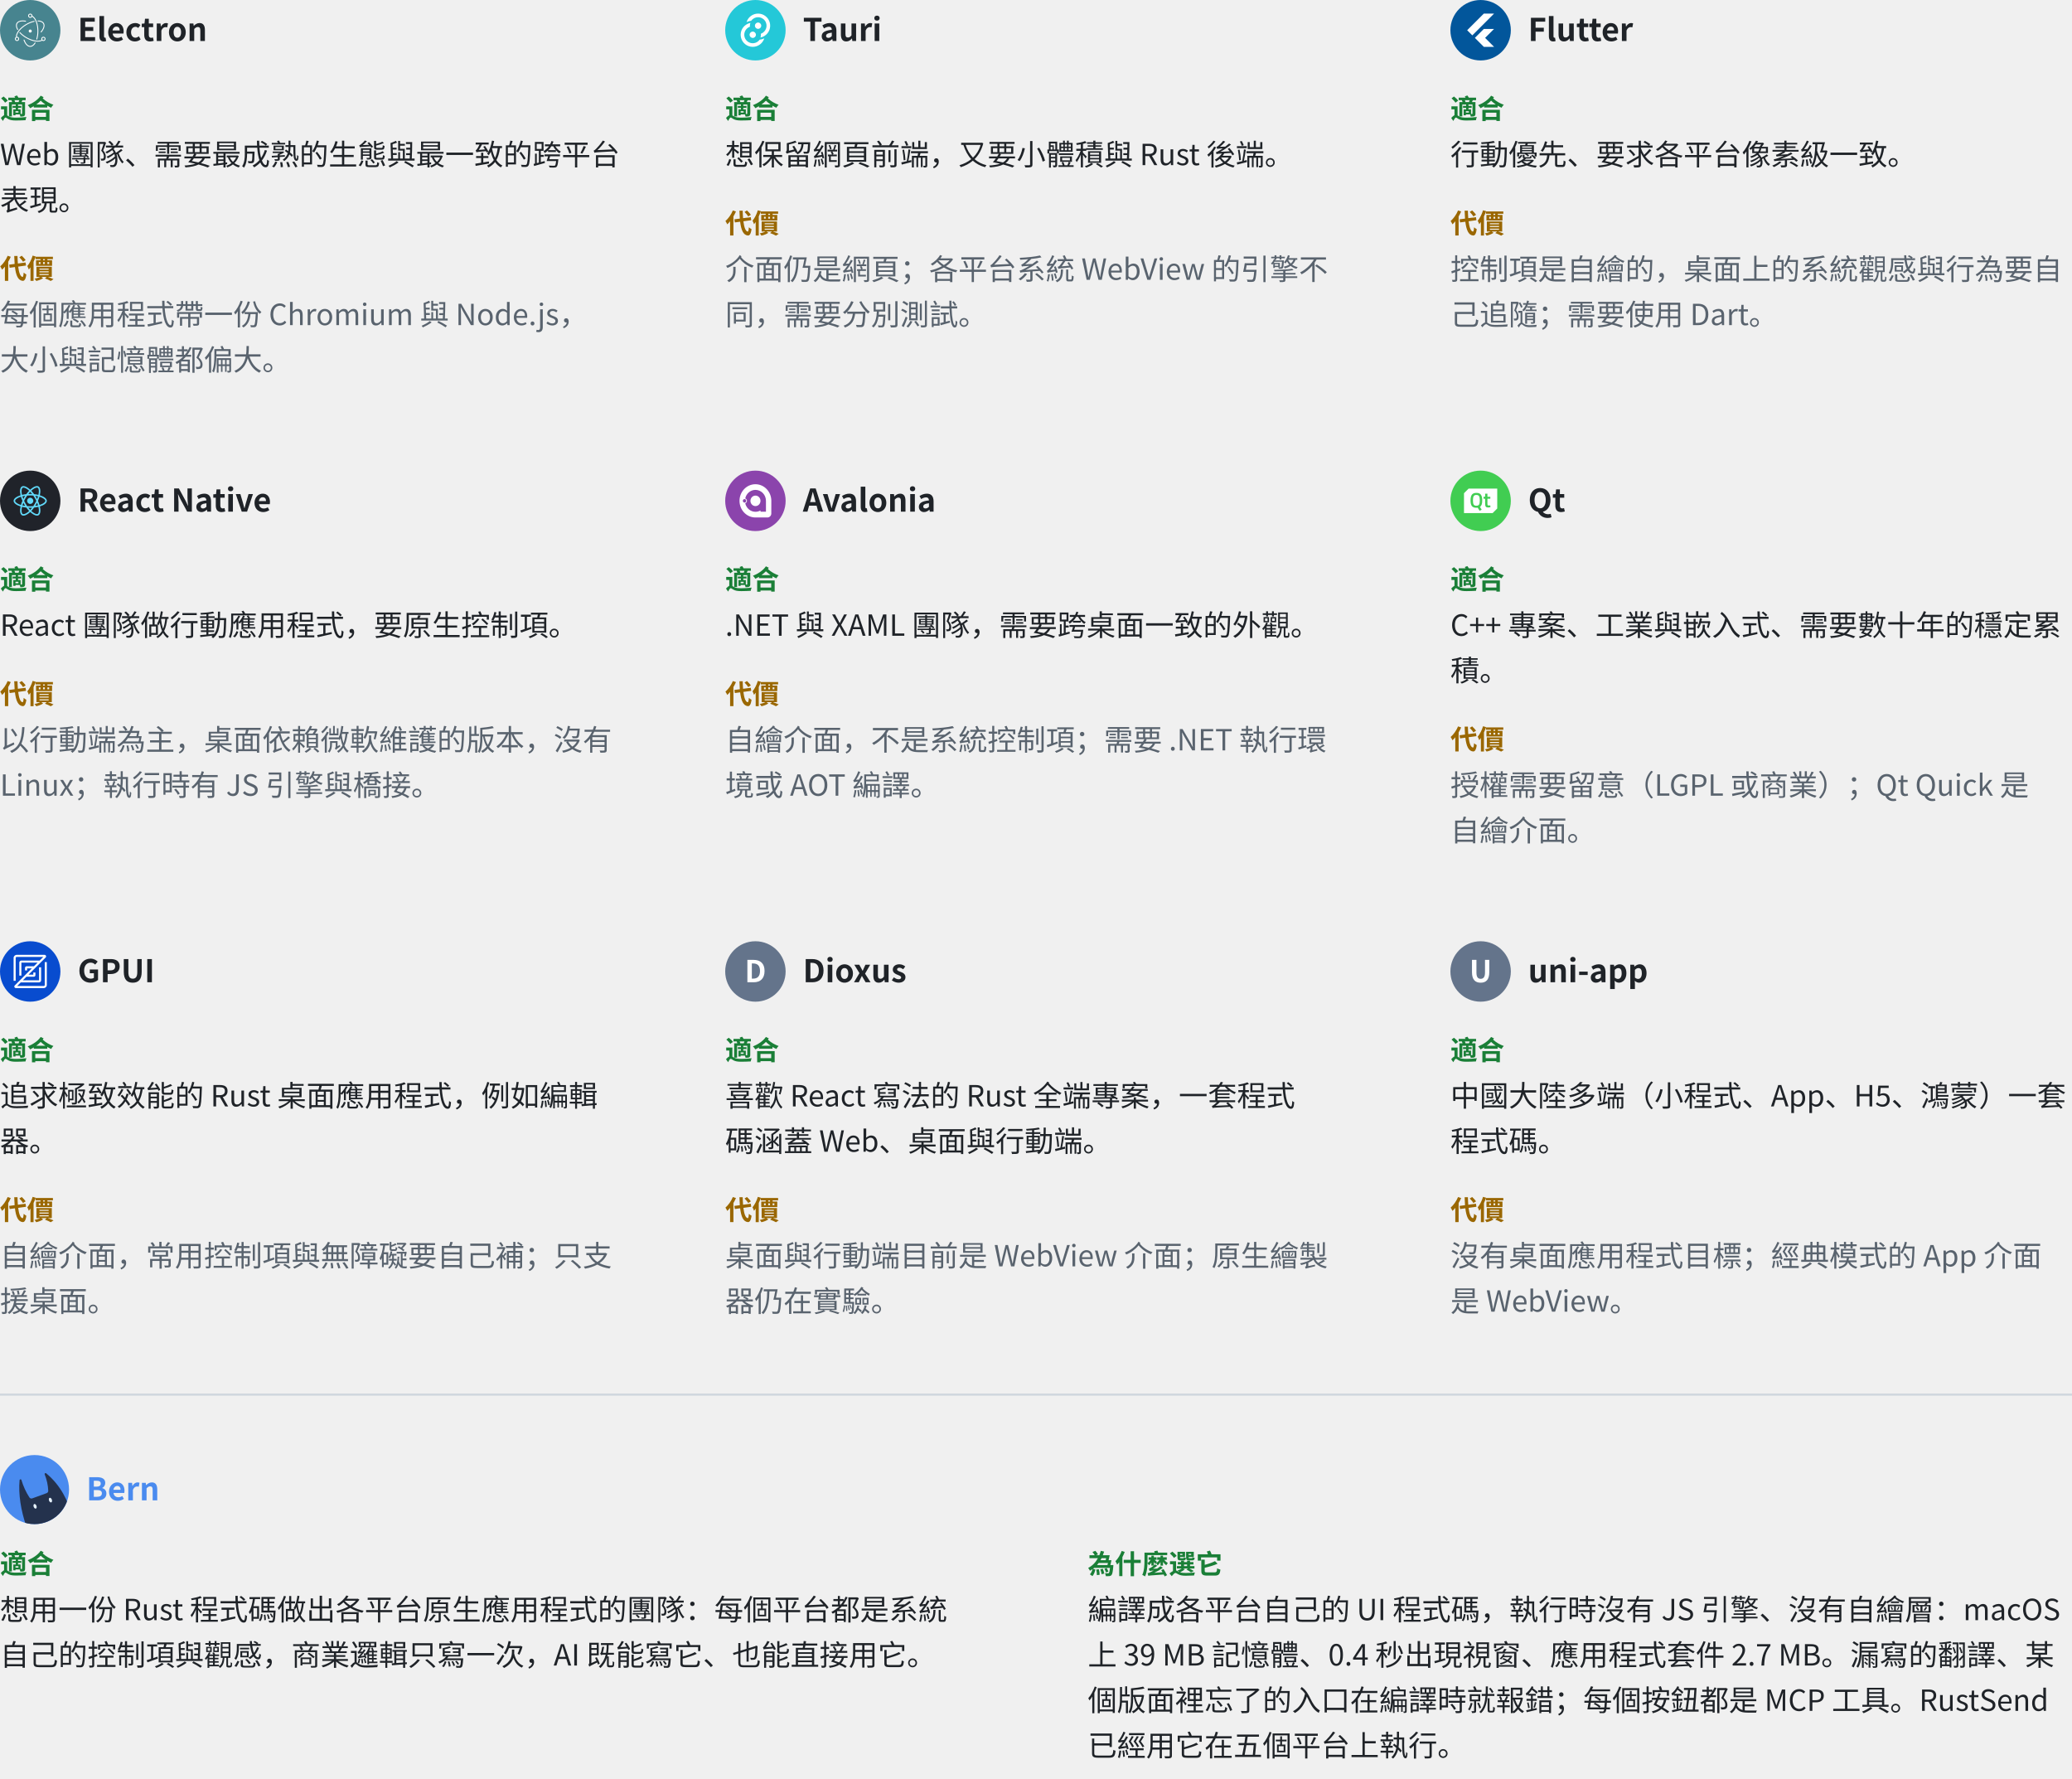
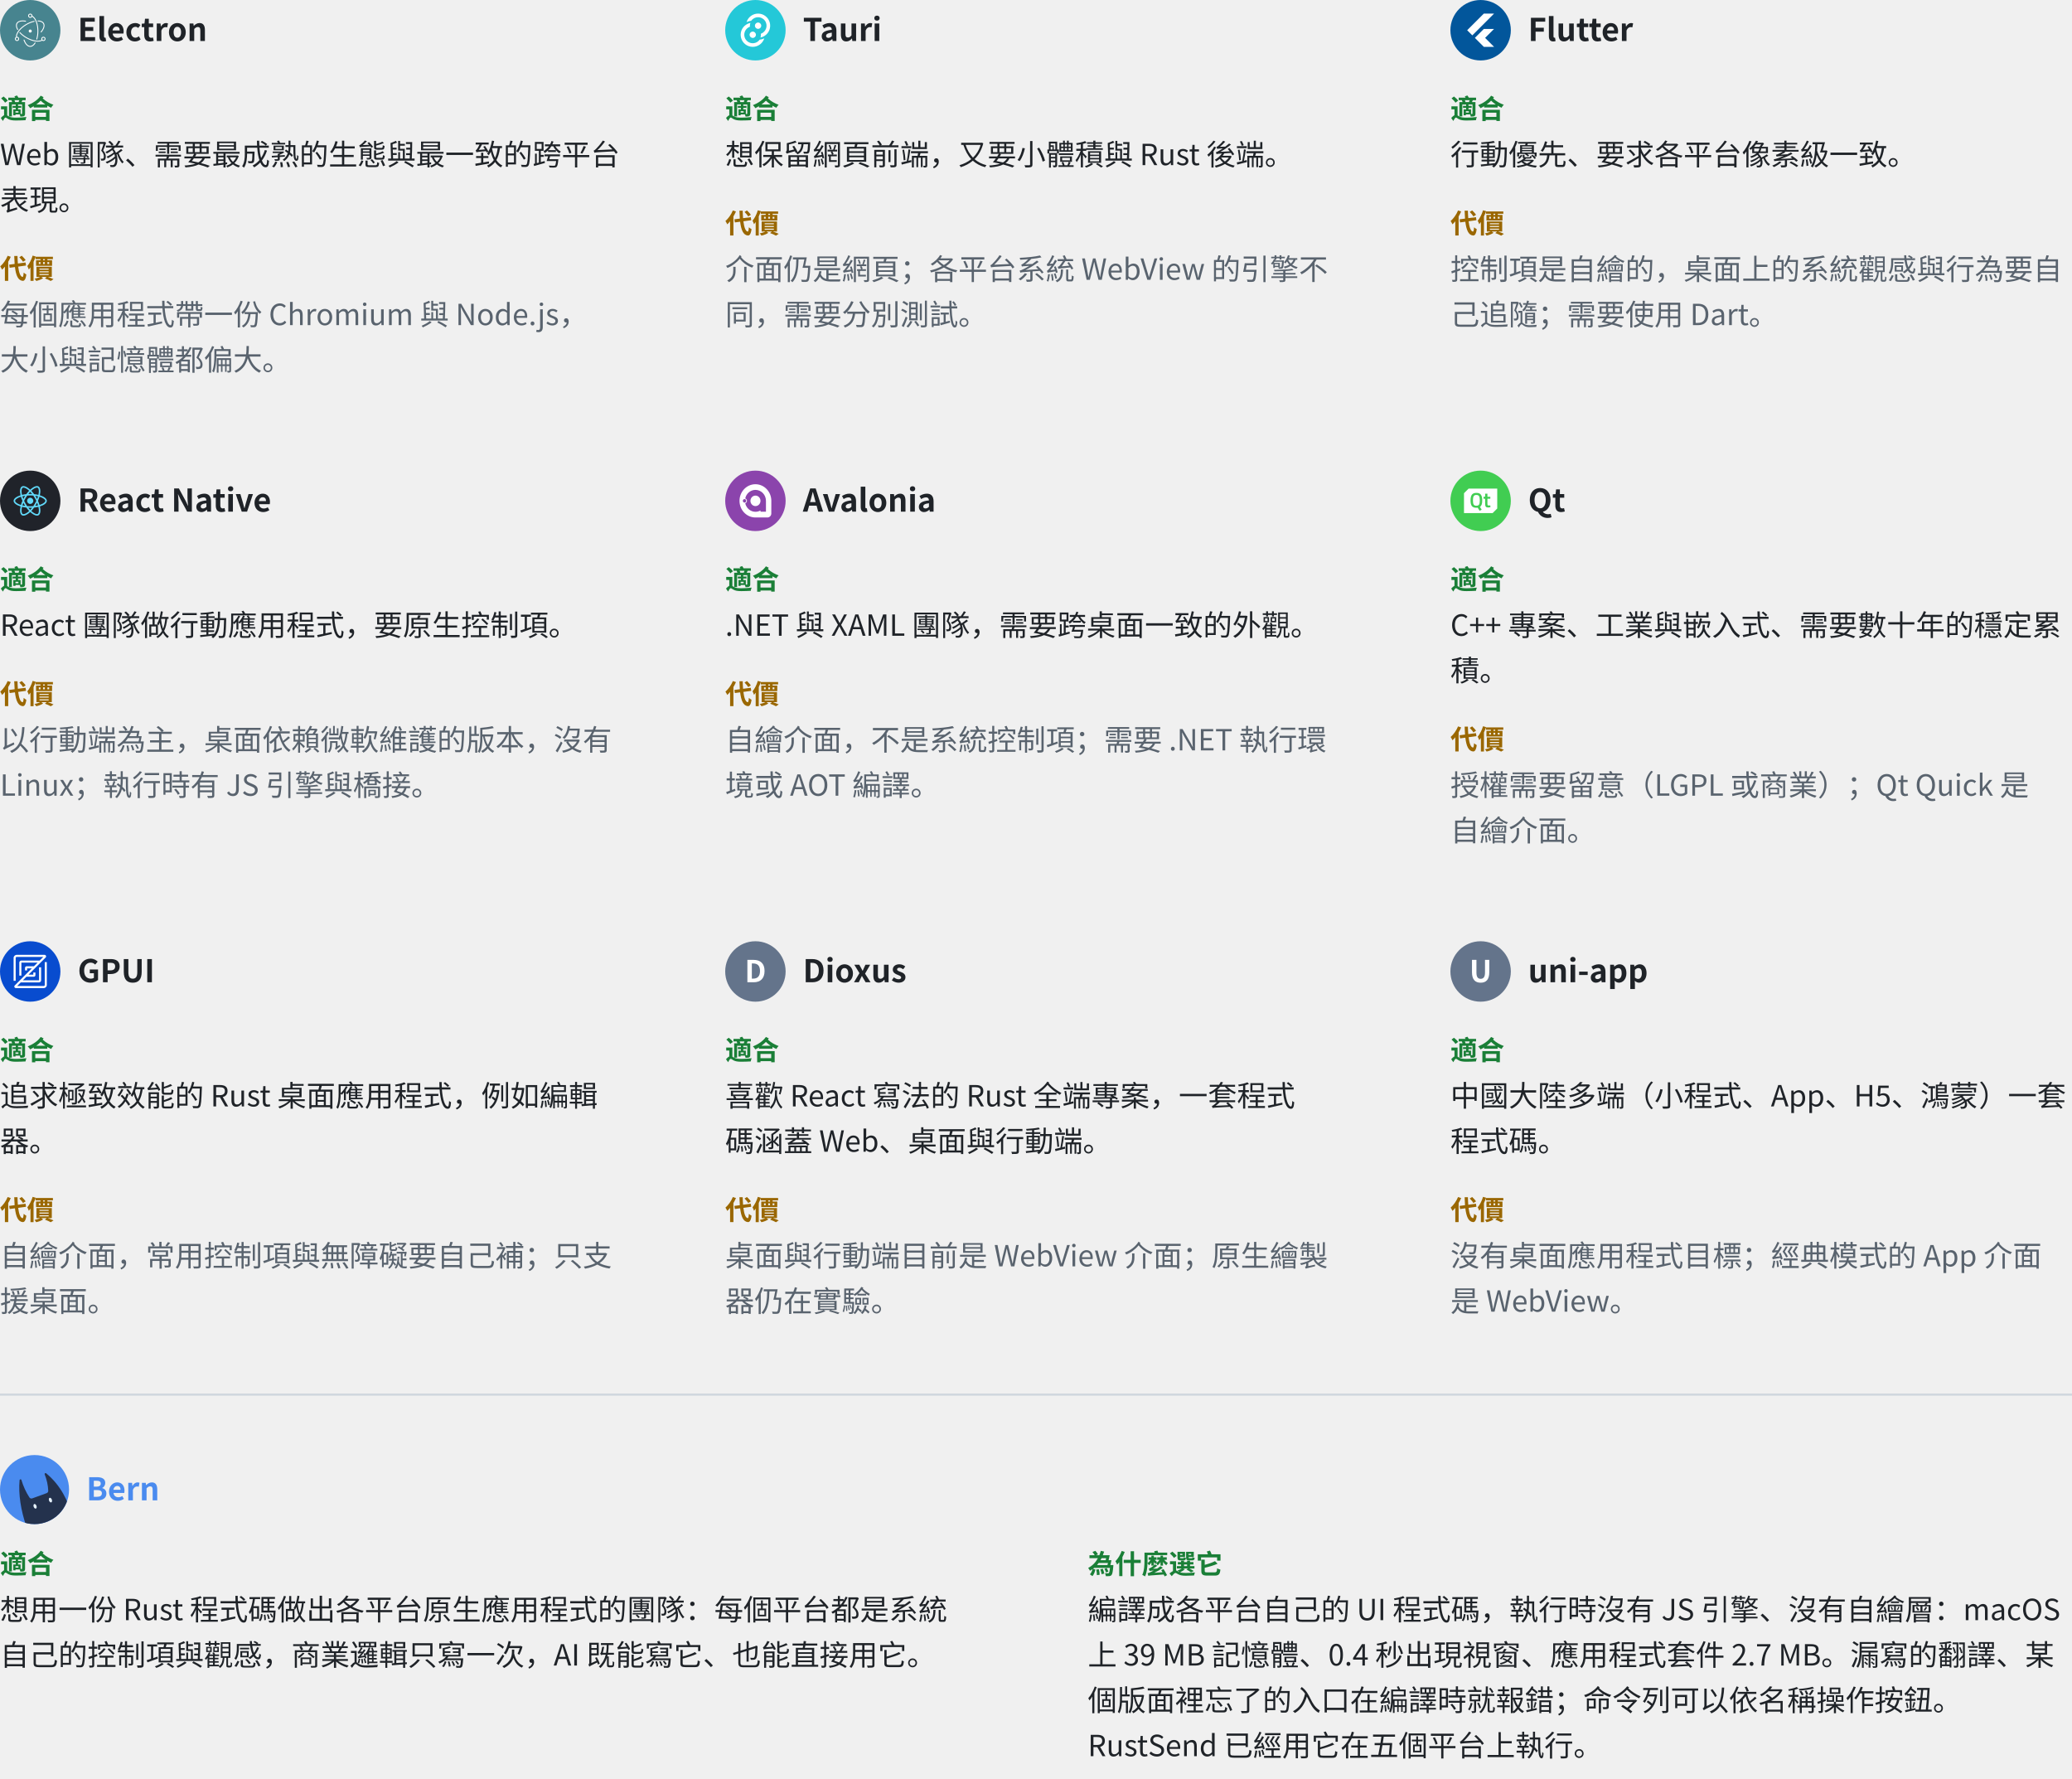
<svg xmlns="http://www.w3.org/2000/svg" viewBox="0 0 960 824" width="960" height="824" font-family="-apple-system, BlinkMacSystemFont, 'Segoe UI', 'PingFang SC', 'Hiragino Sans GB', 'Microsoft YaHei', 'Noto Sans CJK SC', 'Helvetica Neue', Arial, sans-serif">
  <defs>
    <symbol id="bern-logo" viewBox="0 0 1024 1024">
      <defs>
        <clipPath id="bern-symbol-disc">
          <circle cx="512" cy="512" r="512" />
        </clipPath>
      </defs>
      <g clip-path="url(#bern-symbol-disc)">
        <rect width="1024" height="1024" fill="#4A8BEF" />
        <path fill="#24324D" d="M 290.4 372.1 C 270.7 579.3 309.8 827.6 392.0 1060.0 L 1100 1100 L 1060.0 880.0 C 1013.0 692.2 904.4 451.5 684.3 270.5 A 14 14 0 0 0 662.4 286.5 C 693.7 364.2 711.6 444.8 715.3 529.4 A 36 36 0 0 1 691.6 564.9 C 620.6 590.7 549.5 616.5 478.5 642.4 A 36 36 0 0 1 436.0 628.1 C 383.8 547.6 344.6 461.1 317.8 369.5 A 14 14 0 0 0 290.4 372.1 Z" />
        <ellipse rx="22" ry="36" fill="#E8F4FF" transform="translate(520 760) rotate(-20)" />
        <ellipse rx="22" ry="36" fill="#E8F4FF" transform="translate(748 668) rotate(-20)" />
      </g>
    </symbol>
  </defs>
  <g transform="translate(0.0 0.0)">
    <circle cx="14.0" cy="14.0" r="14.0" fill="#47848F" />
    <path d="M12.011 0c-.85 0-1.539.689-1.539 1.539 0 .85.689 1.539 1.539 1.539.595 0 1.11-.338 1.366-.832 2.221 1.268 3.847 5.473 3.847 10.362 0 2.071-.289 4.056-.825 5.769a.322.322 0 0 0 .211.403.322.322 0 0 0 .403-.211c.556-1.776.854-3.825.854-5.96 0-5.193-1.772-9.686-4.321-11.003.001-.022.004-.044.004-.067 0-.85-.689-1.539-1.539-1.539zm0 .643a.896.896 0 1 1 0 1.792.896.896 0 1 1 0-1.792zm-5.486 4.305c-2.067.007-3.647.665-4.388 1.948-.738 1.277-.527 2.971.511 4.781a.322.322 0 0 0 .558-.32C2.271 9.727 2.089 8.266 2.694 7.218c.821-1.422 3.033-1.955 5.932-1.427a.322.322 0 0 0 .115-.633c-.784-.143-1.527-.212-2.216-.21zm11.052.018a.322.322 0 0 0-.008.643c1.834.024 3.156.596 3.75 1.626.819 1.419.18 3.595-1.718 5.837a.322.322 0 0 0 .038.454.322.322 0 0 0 .453-.038c2.054-2.426 2.771-4.866 1.784-6.574-.726-1.257-2.26-1.921-4.299-1.947zm-2.698.292a.323.323 0 0 0-.065.007c-1.857.398-3.833 1.175-5.731 2.271-4.57 2.638-7.592 6.495-7.36 9.372-.473.263-.793.766-.793 1.345 0 .85.689 1.539 1.539 1.539.85 0 1.539-.689 1.539-1.539 0-.85-.689-1.539-1.539-1.539-.038 0-.075.003-.113.006-.1-2.56 2.743-6.141 7.048-8.627 1.841-1.063 3.755-1.816 5.545-2.2a.322.322 0 0 0-.07-.636zm-2.879 6.236a1.119 1.119 0 0 0-.224.025c-.601.13-.983.723-.853 1.324.13.601.723.983 1.324.853.601-.13.983-.723.853-1.324-.114-.526-.582-.884-1.099-.879zM4.532 13.341a.321.321 0 0 0-.232.084.321.321 0 0 0-.021.454c1.268 1.394 2.916 2.701 4.795 3.786 4.415 2.549 9.106 3.285 11.561 1.839a1.53 1.53 0 0 0 .897.29c.85 0 1.539-.689 1.539-1.539 0-.85-.689-1.539-1.539-1.539-.85 0-1.539.689-1.539 1.539 0 .276.074.534.201.758-2.245 1.214-6.631.5-10.798-1.905-1.823-1.052-3.418-2.318-4.64-3.661a.321.321 0 0 0-.223-.105zm-2.063 4.017a.896.896 0 1 1 0 1.792.896.896 0 1 1 0-1.792zm19.062 0a.896.896 0 1 1 0 1.792.891.891 0 0 1-.586-.219c-.003-.004-.004-.008-.007-.012a.32.32 0 0 0-.096-.091.896.896 0 0 1 .689-1.469zm-14.005 1.368a.322.322 0 0 0-.321.43C8.279 22.154 10.036 24 12.011 24c1.441 0 2.773-.982 3.813-2.711a.322.322 0 0 0-.11-.441.322.322 0 0 0-.442.11c-.934 1.554-2.081 2.399-3.261 2.399-1.641 0-3.208-1.647-4.2-4.418a.322.322 0 0 0-.285-.213z" fill="#FFFFFF" transform="translate(6.30 6.30) scale(0.6417)" />
    <text x="36" y="19" font-size="14.5" font-weight="700" fill="#1F2328">Electron</text>
    <text x="0.0" y="55.0" font-size="12.5" font-weight="700" fill="#1A7F37">適合</text>
    <text x="0.0" y="76.5" font-size="13.5" fill="#1F2328">Web 團隊、需要最成熟的生態與最一致的跨平台</text>
    <text x="0.0" y="97.5" font-size="13.5" fill="#1F2328">表現。</text>
    <text x="0.0" y="129.0" font-size="12.5" font-weight="700" fill="#9A6700">代價</text>
    <text x="0.0" y="150.6" font-size="13.5" fill="#59636E">每個應用程式帶一份 Chromium 與 Node.js，</text>
    <text x="0.0" y="171.6" font-size="13.5" fill="#59636E">大小與記憶體都偏大。</text>
  </g>
  <g transform="translate(336.0 0.0)">
    <circle cx="14.0" cy="14.0" r="14.0" fill="#24C8D8" />
    <path d="M13.912 0a8.72 8.72 0 0 0-8.308 6.139c1.05-.515 2.18-.845 3.342-.976 2.415-3.363 7.4-3.412 9.88-.097 2.48 3.315 1.025 8.084-2.883 9.45a6.131 6.131 0 0 1-.3 2.762 8.72 8.72 0 0 0 3.01-1.225A8.72 8.72 0 0 0 13.913 0zm.082 6.451a2.284 2.284 0 1 0-.15 4.566 2.284 2.284 0 0 0 .15-4.566zm-5.629.27a8.72 8.72 0 0 0-3.031 1.235 8.72 8.72 0 1 0 13.06 9.913 10.173 10.174 0 0 1-3.343.965 6.125 6.125 0 1 1-7.028-9.343 6.114 6.115 0 0 1 .342-2.772zm1.713 6.27a2.284 2.284 0 0 0-2.284 2.283 2.284 2.284 0 0 0 2.284 2.284 2.284 2.284 0 0 0 2.284-2.284 2.284 2.284 0 0 0-2.284-2.284z" fill="#FFFFFF" transform="translate(6.30 6.30) scale(0.6417)" />
    <text x="36" y="19" font-size="14.5" font-weight="700" fill="#1F2328">Tauri</text>
    <text x="0.0" y="55.0" font-size="12.5" font-weight="700" fill="#1A7F37">適合</text>
    <text x="0.0" y="76.5" font-size="13.5" fill="#1F2328">想保留網頁前端，又要小體積與 Rust 後端。</text>
    <text x="0.0" y="108.0" font-size="12.5" font-weight="700" fill="#9A6700">代價</text>
    <text x="0.0" y="129.6" font-size="13.5" fill="#59636E">介面仍是網頁；各平台系統 WebView 的引擎不</text>
    <text x="0.0" y="150.6" font-size="13.5" fill="#59636E">同，需要分別測試。</text>
  </g>
  <g transform="translate(672.0 0.0)">
    <circle cx="14.0" cy="14.0" r="14.0" fill="#02569B" />
    <path d="M14.314 0L2.3 12 6 15.7 21.684.013h-7.357zm.014 11.072L7.857 17.53l6.47 6.47H21.7l-6.46-6.468 6.46-6.46h-7.37z" fill="#FFFFFF" transform="translate(6.30 6.30) scale(0.6417)" />
    <text x="36" y="19" font-size="14.5" font-weight="700" fill="#1F2328">Flutter</text>
    <text x="0.0" y="55.0" font-size="12.5" font-weight="700" fill="#1A7F37">適合</text>
    <text x="0.0" y="76.5" font-size="13.5" fill="#1F2328">行動優先、要求各平台像素級一致。</text>
    <text x="0.0" y="108.0" font-size="12.5" font-weight="700" fill="#9A6700">代價</text>
    <text x="0.0" y="129.6" font-size="13.5" fill="#59636E">控制項是自繪的，桌面上的系統觀感與行為要自</text>
    <text x="0.0" y="150.6" font-size="13.5" fill="#59636E">己追隨；需要使用 Dart。</text>
  </g>
  <g transform="translate(0.0 218.0)">
    <circle cx="14.0" cy="14.0" r="14.0" fill="#20232A" />
    <path d="M14.23 12.004a2.236 2.236 0 0 1-2.235 2.236 2.236 2.236 0 0 1-2.236-2.236 2.236 2.236 0 0 1 2.235-2.236 2.236 2.236 0 0 1 2.236 2.236zm2.648-10.69c-1.346 0-3.107.96-4.888 2.622-1.78-1.653-3.542-2.602-4.887-2.602-.41 0-.783.093-1.106.278-1.375.793-1.683 3.264-.973 6.365C1.98 8.917 0 10.42 0 12.004c0 1.59 1.99 3.097 5.043 4.03-.704 3.113-.39 5.588.988 6.38.32.187.69.275 1.102.275 1.345 0 3.107-.96 4.888-2.624 1.78 1.654 3.542 2.603 4.887 2.603.41 0 .783-.09 1.106-.275 1.374-.792 1.683-3.263.973-6.365C22.02 15.096 24 13.59 24 12.004c0-1.59-1.99-3.097-5.043-4.032.704-3.11.39-5.587-.988-6.38-.318-.184-.688-.277-1.092-.278zm-.005 1.09v.006c.225 0 .406.044.558.127.666.382.955 1.835.73 3.704-.054.46-.142.945-.25 1.44-.96-.236-2.006-.417-3.107-.534-.66-.905-1.345-1.727-2.035-2.447 1.592-1.48 3.087-2.292 4.105-2.295zm-9.77.02c1.012 0 2.514.808 4.11 2.28-.686.72-1.37 1.537-2.02 2.442-1.107.117-2.154.298-3.113.538-.112-.49-.195-.964-.254-1.42-.23-1.868.054-3.32.714-3.707.19-.09.4-.127.563-.132zm4.882 3.05c.455.468.91.992 1.36 1.564-.44-.02-.89-.034-1.345-.034-.46 0-.915.01-1.36.034.44-.572.895-1.096 1.345-1.565zM12 8.1c.74 0 1.477.034 2.202.093.406.582.802 1.203 1.183 1.86.372.64.71 1.29 1.018 1.946-.308.655-.646 1.31-1.013 1.95-.38.66-.773 1.288-1.18 1.87-.728.063-1.466.098-2.21.098-.74 0-1.477-.035-2.202-.093-.406-.582-.802-1.204-1.183-1.86-.372-.64-.71-1.29-1.018-1.946.303-.657.646-1.313 1.013-1.954.38-.66.773-1.286 1.18-1.868.728-.064 1.466-.098 2.21-.098zm-3.635.254c-.24.377-.48.763-.704 1.16-.225.39-.435.782-.635 1.174-.265-.656-.49-1.31-.676-1.947.64-.15 1.315-.283 2.015-.386zm7.26 0c.695.103 1.365.23 2.006.387-.18.632-.405 1.282-.66 1.933-.2-.39-.41-.783-.64-1.174-.225-.392-.465-.774-.705-1.146zm3.063.675c.484.15.944.317 1.375.498 1.732.74 2.852 1.708 2.852 2.476-.005.768-1.125 1.74-2.857 2.475-.42.18-.88.342-1.355.493-.28-.958-.646-1.956-1.1-2.98.45-1.017.81-2.01 1.085-2.964zm-13.395.004c.278.96.645 1.957 1.1 2.98-.45 1.017-.812 2.01-1.086 2.964-.484-.15-.944-.318-1.37-.5-1.732-.737-2.852-1.706-2.852-2.474 0-.768 1.12-1.742 2.852-2.476.42-.18.88-.342 1.356-.494zm11.678 4.28c.265.657.49 1.312.676 1.948-.64.157-1.316.29-2.016.39.24-.375.48-.762.705-1.158.225-.39.435-.788.636-1.18zm-9.945.02c.2.392.41.783.64 1.175.23.39.465.772.705 1.143-.695-.102-1.365-.23-2.006-.386.18-.63.406-1.282.66-1.933zM17.92 16.32c.112.493.2.968.254 1.423.23 1.868-.054 3.32-.714 3.708-.147.09-.338.128-.563.128-1.012 0-2.514-.807-4.11-2.28.686-.72 1.37-1.536 2.02-2.44 1.107-.118 2.154-.3 3.113-.54zm-11.83.01c.96.234 2.006.415 3.107.532.66.905 1.345 1.727 2.035 2.446-1.595 1.483-3.092 2.295-4.11 2.295-.22-.005-.406-.05-.553-.132-.666-.38-.955-1.834-.73-3.703.054-.46.142-.944.25-1.438zm4.56.64c.44.02.89.034 1.345.034.46 0 .915-.01 1.36-.034-.44.572-.895 1.095-1.345 1.565-.455-.47-.91-.993-1.36-1.565z" fill="#61DAFB" transform="translate(6.30 6.30) scale(0.6417)" />
    <text x="36" y="19" font-size="14.5" font-weight="700" fill="#1F2328">React Native</text>
    <text x="0.0" y="55.0" font-size="12.5" font-weight="700" fill="#1A7F37">適合</text>
    <text x="0.0" y="76.5" font-size="13.5" fill="#1F2328">React 團隊做行動應用程式，要原生控制項。</text>
    <text x="0.0" y="108.0" font-size="12.5" font-weight="700" fill="#9A6700">代價</text>
    <text x="0.0" y="129.6" font-size="13.5" fill="#59636E">以行動端為主，桌面依賴微軟維護的版本，沒有</text>
    <text x="0.0" y="150.6" font-size="13.5" fill="#59636E">Linux；執行時有 JS 引擎與橋接。</text>
  </g>
  <g transform="translate(336.0 218.0)">
    <circle cx="14.0" cy="14.0" r="14.0" fill="#8B44AC" />
    <path d="M12.034 8.208c-2.003 0-3.627 1.696-3.627 3.789s1.624 3.789 3.627 3.789 3.627-1.697 3.627-3.79-1.624-3.788-3.627-3.788m-7.392 2.067c.72.211 1.248.902 1.248 1.722s-.528 1.51-1.248 1.721c.752 3.54 3.776 6.188 7.392 6.188 1.316 0 2.554-.35 3.632-.967v.914h3.94v-7.528a5 5 0 0 0 0-.224v-.104c0-4.369-3.39-7.91-7.572-7.91-3.616 0-6.64 2.648-7.392 6.188m-.5 2.982c.67 0 1.212-.567 1.212-1.266s-.542-1.265-1.212-1.265-1.211.566-1.211 1.265c0 .7.542 1.266 1.211 1.266M20.682 24H11.8C5.549 23.887.515 18.556.515 12c0-6.627 5.143-12 11.487-12 6.241 0 11.32 5.2 11.483 11.678l-.02 9.743C23.3 22.876 22.12 24 20.683 24" fill="#FFFFFF" transform="translate(6.30 6.30) scale(0.6417)" />
    <text x="36" y="19" font-size="14.5" font-weight="700" fill="#1F2328">Avalonia</text>
    <text x="0.0" y="55.0" font-size="12.5" font-weight="700" fill="#1A7F37">適合</text>
    <text x="0.0" y="76.5" font-size="13.5" fill="#1F2328">.NET 與 XAML 團隊，需要跨桌面一致的外觀。</text>
    <text x="0.0" y="108.0" font-size="12.5" font-weight="700" fill="#9A6700">代價</text>
    <text x="0.0" y="129.6" font-size="13.5" fill="#59636E">自繪介面，不是系統控制項；需要 .NET 執行環</text>
    <text x="0.0" y="150.6" font-size="13.5" fill="#59636E">境或 AOT 編譯。</text>
  </g>
  <g transform="translate(672.0 218.0)">
    <circle cx="14.0" cy="14.0" r="14.0" fill="#41CD52" />
    <path d="M21.693 3.162H3.33L0 6.49v14.348h20.671L24 17.51V3.162zM12.785 18.4l-1.562.728-1.35-2.217c-.196.057-.499.09-.924.09-1.579 0-2.683-.425-3.305-1.276-.622-.85-.932-2.2-.932-4.033 0-1.84.319-3.206.949-4.098.63-.892 1.726-1.341 3.288-1.341 1.562 0 2.658.441 3.28 1.333.63.883.94 2.25.94 4.098 0 1.219-.13 2.2-.384 2.945-.261.752-.679 1.325-1.268 1.718zm4.736-1.587c-.858 0-1.447-.196-1.766-.59-.32-.392-.483-1.136-.483-2.232v-3.534H14.11V9.051h1.162V6.843h1.644V9.05h2.094v1.415h-2.094v3.346c0 .622.05 1.03.14 1.227.09.204.326.303.695.303l1.243-.05.073 1.326c-.67.13-1.186.196-1.546.196zm-8.58-9.08c-.95 0-1.604.311-1.963.94-.352.63-.532 1.629-.532 3.011 0 1.374.172 2.364.515 2.953.344.589 1.006.892 1.98.892.973 0 1.628-.295 1.971-.876.335-.58.507-1.57.507-2.953 0-1.39-.172-2.396-.523-3.026-.352-.63-1.006-.94-1.955-.94Z" fill="#FFFFFF" transform="translate(6.30 6.30) scale(0.6417)" />
    <text x="36" y="19" font-size="14.5" font-weight="700" fill="#1F2328">Qt</text>
    <text x="0.0" y="55.0" font-size="12.5" font-weight="700" fill="#1A7F37">適合</text>
    <text x="0.0" y="76.5" font-size="13.5" fill="#1F2328">C++ 專案、工業與嵌入式、需要數十年的穩定累</text>
    <text x="0.0" y="97.5" font-size="13.5" fill="#1F2328">積。</text>
    <text x="0.0" y="129.0" font-size="12.5" font-weight="700" fill="#9A6700">代價</text>
    <text x="0.0" y="150.6" font-size="13.5" fill="#59636E">授權需要留意（LGPL 或商業）；Qt Quick 是</text>
    <text x="0.0" y="171.6" font-size="13.5" fill="#59636E">自繪介面。</text>
  </g>
  <g transform="translate(0.0 436.0)">
    <circle cx="14.0" cy="14.0" r="14.0" fill="#084CCF" />
    <path d="M2.25 1.5a.75.75 0 0 0-.75.75v16.5H0V2.25A2.25 2.25 0 0 1 2.25 0h20.095c1.002 0 1.504 1.212.795 1.92L10.764 14.298h3.486V12.75h1.5v1.922a1.125 1.125 0 0 1-1.125 1.125H9.264l-2.578 2.578h11.689V9h1.5v9.375a1.5 1.5 0 0 1-1.5 1.5H5.185L2.562 22.5H21.75a.75.75 0 0 0 .75-.75V5.25H24v16.5A2.25 2.25 0 0 1 21.75 24H1.655C.653 24 .151 22.788.86 22.08L13.19 9.75H9.75v1.5h-1.5V9.375A1.125 1.125 0 0 1 9.375 8.25h5.314l2.625-2.625H5.625V15h-1.5V5.625a1.5 1.5 0 0 1 1.5-1.5h13.19L21.438 1.5z" fill="#FFFFFF" transform="translate(6.30 6.30) scale(0.6417)" />
    <text x="36" y="19" font-size="14.5" font-weight="700" fill="#1F2328">GPUI</text>
    <text x="0.0" y="55.0" font-size="12.5" font-weight="700" fill="#1A7F37">適合</text>
    <text x="0.0" y="76.5" font-size="13.5" fill="#1F2328">追求極致效能的 Rust 桌面應用程式，例如編輯</text>
    <text x="0.0" y="97.5" font-size="13.5" fill="#1F2328">器。</text>
    <text x="0.0" y="129.0" font-size="12.5" font-weight="700" fill="#9A6700">代價</text>
    <text x="0.0" y="150.6" font-size="13.5" fill="#59636E">自繪介面，常用控制項與無障礙要自己補；只支</text>
    <text x="0.0" y="171.6" font-size="13.5" fill="#59636E">援桌面。</text>
  </g>
  <g transform="translate(336.0 436.0)">
    <circle cx="14.0" cy="14.0" r="14.0" fill="#64748B" />
    <text x="14.0" y="19.0" text-anchor="middle" font-size="14.0" font-weight="700" fill="#FFFFFF">D</text>
    <text x="36" y="19" font-size="14.5" font-weight="700" fill="#1F2328">Dioxus</text>
    <text x="0.0" y="55.0" font-size="12.5" font-weight="700" fill="#1A7F37">適合</text>
    <text x="0.0" y="76.5" font-size="13.5" fill="#1F2328">喜歡 React 寫法的 Rust 全端專案，一套程式</text>
    <text x="0.0" y="97.5" font-size="13.5" fill="#1F2328">碼涵蓋 Web、桌面與行動端。</text>
    <text x="0.0" y="129.0" font-size="12.5" font-weight="700" fill="#9A6700">代價</text>
    <text x="0.0" y="150.6" font-size="13.5" fill="#59636E">桌面與行動端目前是 WebView 介面；原生繪製</text>
    <text x="0.0" y="171.6" font-size="13.5" fill="#59636E">器仍在實驗。</text>
  </g>
  <g transform="translate(672.0 436.0)">
    <circle cx="14.0" cy="14.0" r="14.0" fill="#64748B" />
    <text x="14.0" y="19.0" text-anchor="middle" font-size="14.0" font-weight="700" fill="#FFFFFF">U</text>
    <text x="36" y="19" font-size="14.5" font-weight="700" fill="#1F2328">uni-app</text>
    <text x="0.0" y="55.0" font-size="12.5" font-weight="700" fill="#1A7F37">適合</text>
    <text x="0.0" y="76.5" font-size="13.5" fill="#1F2328">中國大陸多端（小程式、App、H5、鴻蒙）一套</text>
    <text x="0.0" y="97.5" font-size="13.5" fill="#1F2328">程式碼。</text>
    <text x="0.0" y="129.0" font-size="12.5" font-weight="700" fill="#9A6700">代價</text>
    <text x="0.0" y="150.6" font-size="13.5" fill="#59636E">沒有桌面應用程式目標；經典模式的 App 介面</text>
    <text x="0.0" y="171.6" font-size="13.5" fill="#59636E">是 WebView。</text>
  </g>
  <line x1="0" y1="646.0" x2="960" y2="646.0" stroke="#D0D7DE" />
  <use href="#bern-logo" x="0.0" y="674.0" width="32.0" height="32.0" />
  <text x="40" y="695" font-size="14.5" font-weight="700" fill="#4A8BEF">Bern</text>
  <text x="0.0" y="729.0" font-size="12.5" font-weight="700" fill="#1A7F37">適合</text>
  <text x="0.0" y="750.5" font-size="13.5" fill="#1F2328">想用一份 Rust 程式碼做出各平台原生應用程式的團隊：每個平台都是系統</text>
  <text x="0.0" y="771.5" font-size="13.5" fill="#1F2328">自己的控制項與觀感，商業邏輯只寫一次，AI 既能寫它、也能直接用它。</text>
  <text x="504.0" y="729.0" font-size="12.5" font-weight="700" fill="#1A7F37">為什麼選它</text>
  <text x="504.0" y="750.5" font-size="13.5" fill="#1F2328">編譯成各平台自己的 UI 程式碼，執行時沒有 JS 引擎、沒有自繪層：macOS</text>
  <text x="504.0" y="771.5" font-size="13.5" fill="#1F2328">上 39 MB 記憶體、0.4 秒出現視窗、應用程式套件 2.7 MB。漏寫的翻譯、某</text>
-   <text x="504.0" y="792.5" font-size="13.5" fill="#1F2328">個版面裡忘了的入口在編譯時就報錯；每個按鈕都是 MCP 工具。RustSend</text>
-   <text x="504.0" y="813.5" font-size="13.5" fill="#1F2328">已經用它在五個平台上執行。</text>
+   <text x="504.0" y="792.5" font-size="13.5" fill="#1F2328">個版面裡忘了的入口在編譯時就報錯；命令列可以依名稱操作按鈕。</text>
+   <text x="504.0" y="813.5" font-size="13.5" fill="#1F2328">RustSend 已經用它在五個平台上執行。</text>
</svg>
